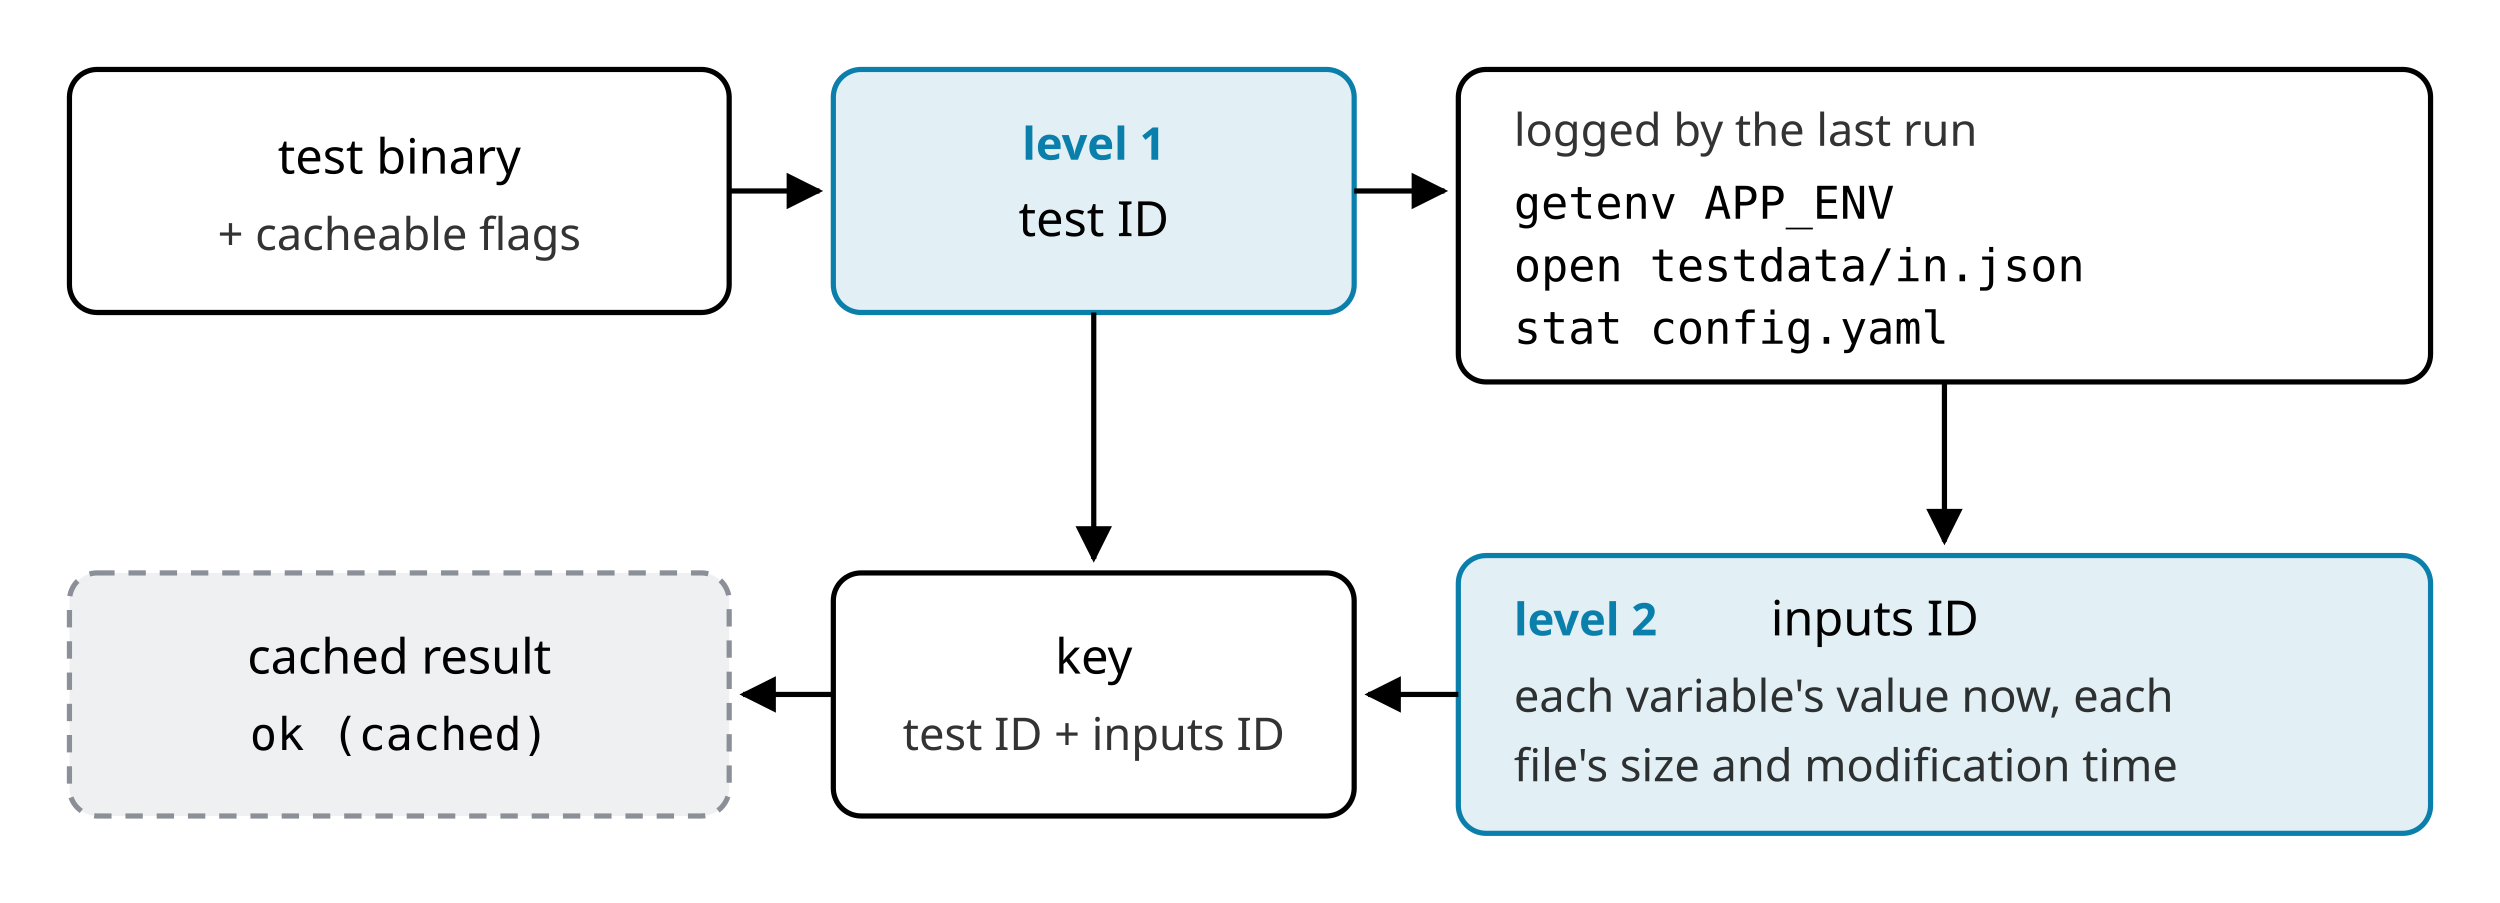
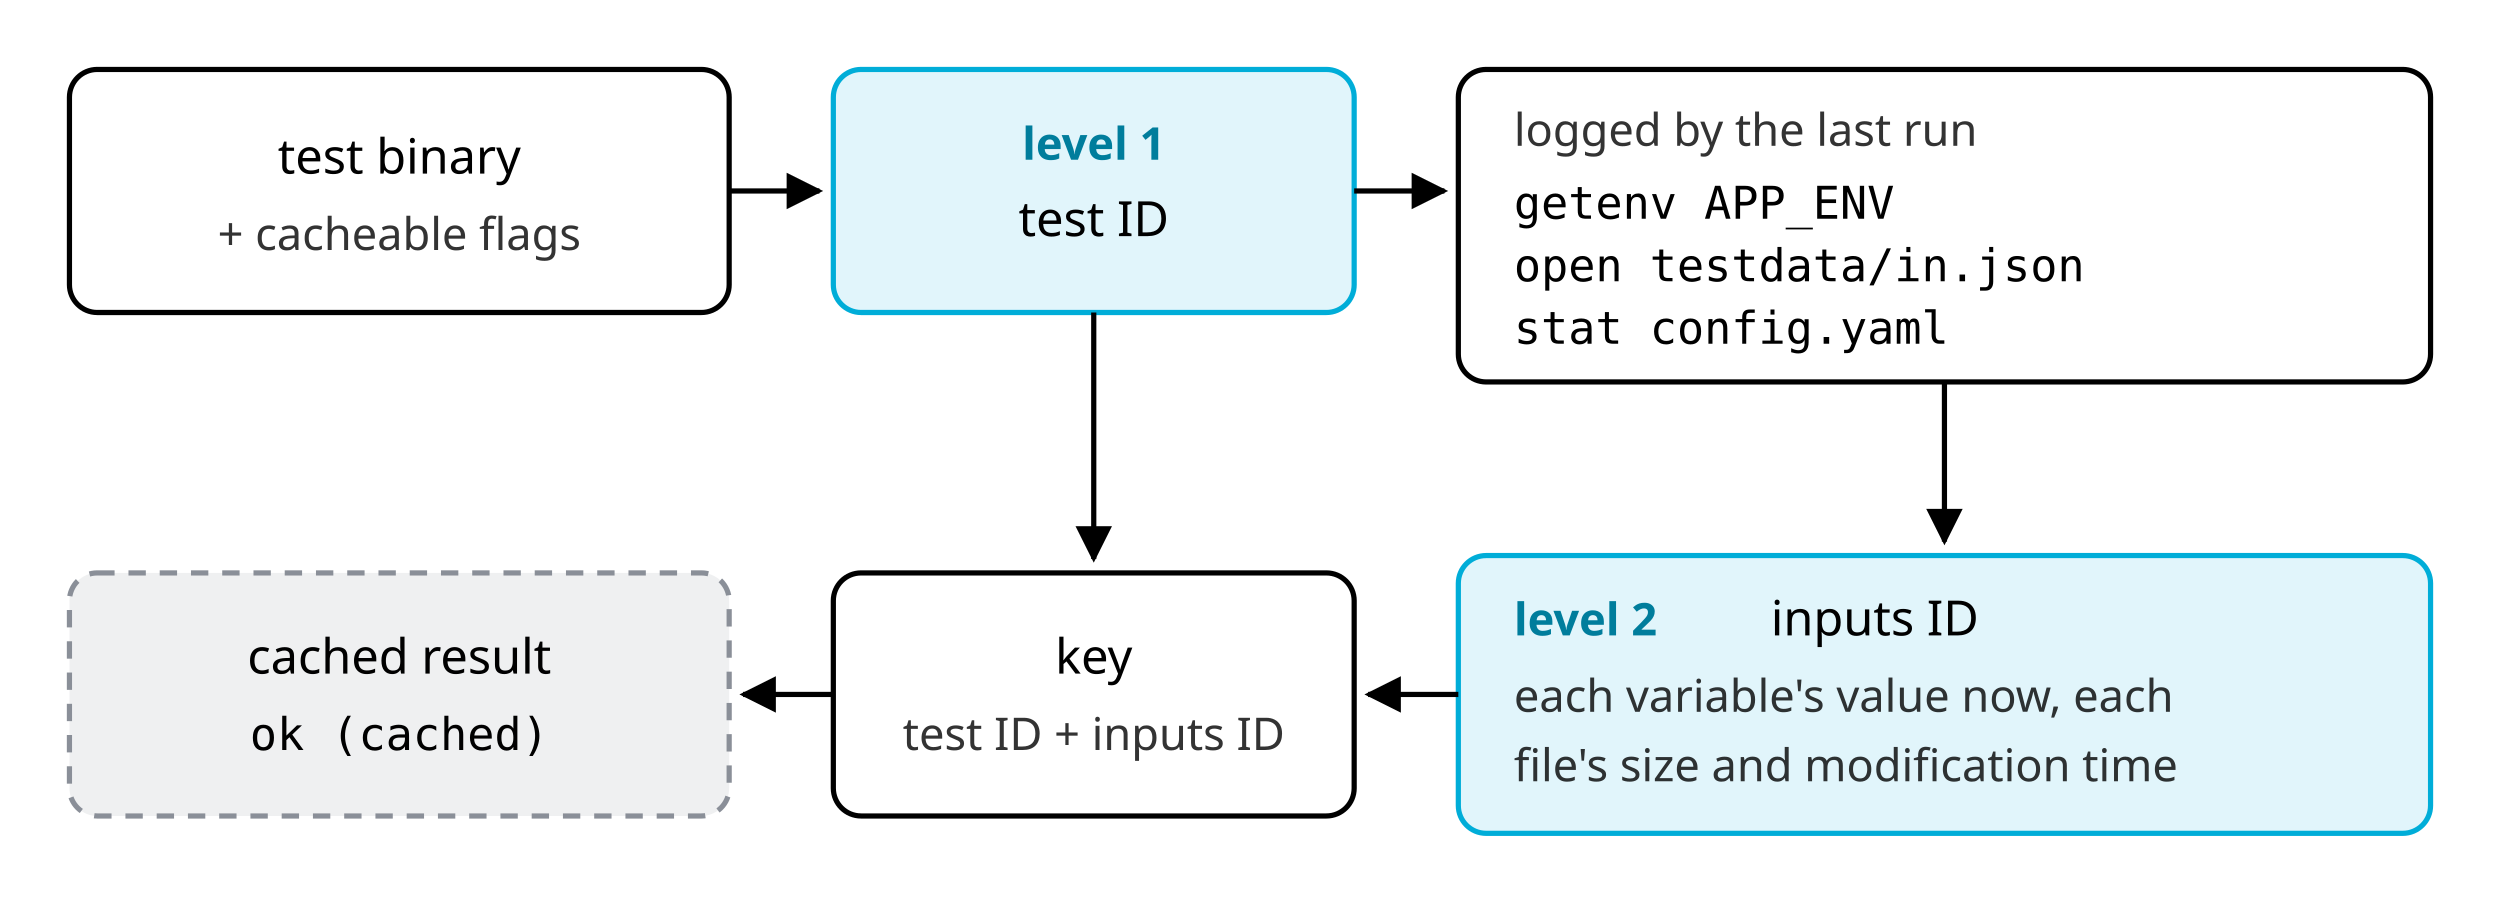
<svg xmlns="http://www.w3.org/2000/svg" viewBox="0 0 720 260" role="img" aria-labelledby="f45-title" class="f45">
  <style>
    .f45 text { font-family: ui-sans-serif, system-ui, sans-serif; font-size: 14px; fill: currentColor; }
    .f45 .f45-sm { font-size: 13px; opacity: 0.8; }
    .f45 .f45-mono { font-family: ui-monospace, SFMono-Regular, Menlo, monospace; font-size: 13px; }
    .f45 .f45-box { fill: none; stroke: currentColor; stroke-width: 1.5; }
-     .f45 .f45-go { fill: #0b7fab; fill-opacity: 0.12; stroke: #0b7fab; stroke-width: 1.5; }
-     .f45 .f45-golabel { fill: #0b7fab; font-weight: 600; font-size: 13px; }
+     .f45 .f45-go { fill: #00ADD8; fill-opacity: 0.12; stroke: #00ADD8; stroke-width: 1.5; }
+     .f45 .f45-golabel { fill: #007D9C; font-weight: 600; font-size: 13px; }
    .f45 .f45-hit { fill: #8a8f98; fill-opacity: 0.14; stroke: #8a8f98; stroke-width: 1.5; stroke-dasharray: 5 4; }
    .f45 .f45-line { fill: none; stroke: currentColor; stroke-width: 1.5; }
  </style>
  <defs>
    <marker id="f45-arrow" viewBox="0 0 10 10" refX="9" refY="5" markerWidth="7" markerHeight="7" orient="auto-start-reverse">
      <path d="M0,0 L10,5 L0,10 z" fill="currentColor" />
    </marker>
  </defs>
  <rect class="f45-box" x="20" y="20" width="190" height="70" rx="8" />
  <text x="115" y="50" text-anchor="middle">test binary</text>
  <text x="115" y="72" text-anchor="middle" class="f45-sm">+ cacheable flags</text>
  <rect class="f45-go" x="240" y="20" width="150" height="70" rx="8" />
  <text x="315" y="46" text-anchor="middle" class="f45-golabel">level 1</text>
  <text x="315" y="68" text-anchor="middle">test ID</text>
  <rect class="f45-box" x="420" y="20" width="280" height="90" rx="8" />
  <text x="436" y="42" class="f45-sm">logged by the last run</text>
  <text x="436" y="63" class="f45-mono">getenv APP_ENV</text>
  <text x="436" y="81" class="f45-mono">open testdata/in.json</text>
  <text x="436" y="99" class="f45-mono">stat config.yaml</text>
  <line class="f45-line" x1="210" y1="55" x2="236" y2="55" marker-end="url(#f45-arrow)" />
  <line class="f45-line" x1="390" y1="55" x2="416" y2="55" marker-end="url(#f45-arrow)" />
  <rect class="f45-go" x="420" y="160" width="280" height="80" rx="8" />
  <text x="436" y="183" class="f45-golabel">level 2</text>
  <text x="510" y="183">inputs ID</text>
  <text x="436" y="205" class="f45-sm">each variable's value now, each</text>
  <text x="436" y="225" class="f45-sm">file's size and modification time</text>
  <rect class="f45-box" x="240" y="165" width="150" height="70" rx="8" />
  <text x="315" y="194" text-anchor="middle">key</text>
  <text x="315" y="216" text-anchor="middle" class="f45-sm">test ID + inputs ID</text>
  <rect class="f45-hit" x="20" y="165" width="190" height="70" rx="8" />
  <text x="115" y="194" text-anchor="middle">cached result</text>
  <text x="115" y="216" text-anchor="middle" class="f45-mono">ok (cached)</text>
  <line class="f45-line" x1="560" y1="110" x2="560" y2="156" marker-end="url(#f45-arrow)" />
  <line class="f45-line" x1="315" y1="90" x2="315" y2="161" marker-end="url(#f45-arrow)" />
  <line class="f45-line" x1="420" y1="200" x2="394" y2="200" marker-end="url(#f45-arrow)" />
  <line class="f45-line" x1="240" y1="200" x2="214" y2="200" marker-end="url(#f45-arrow)" />
</svg>
